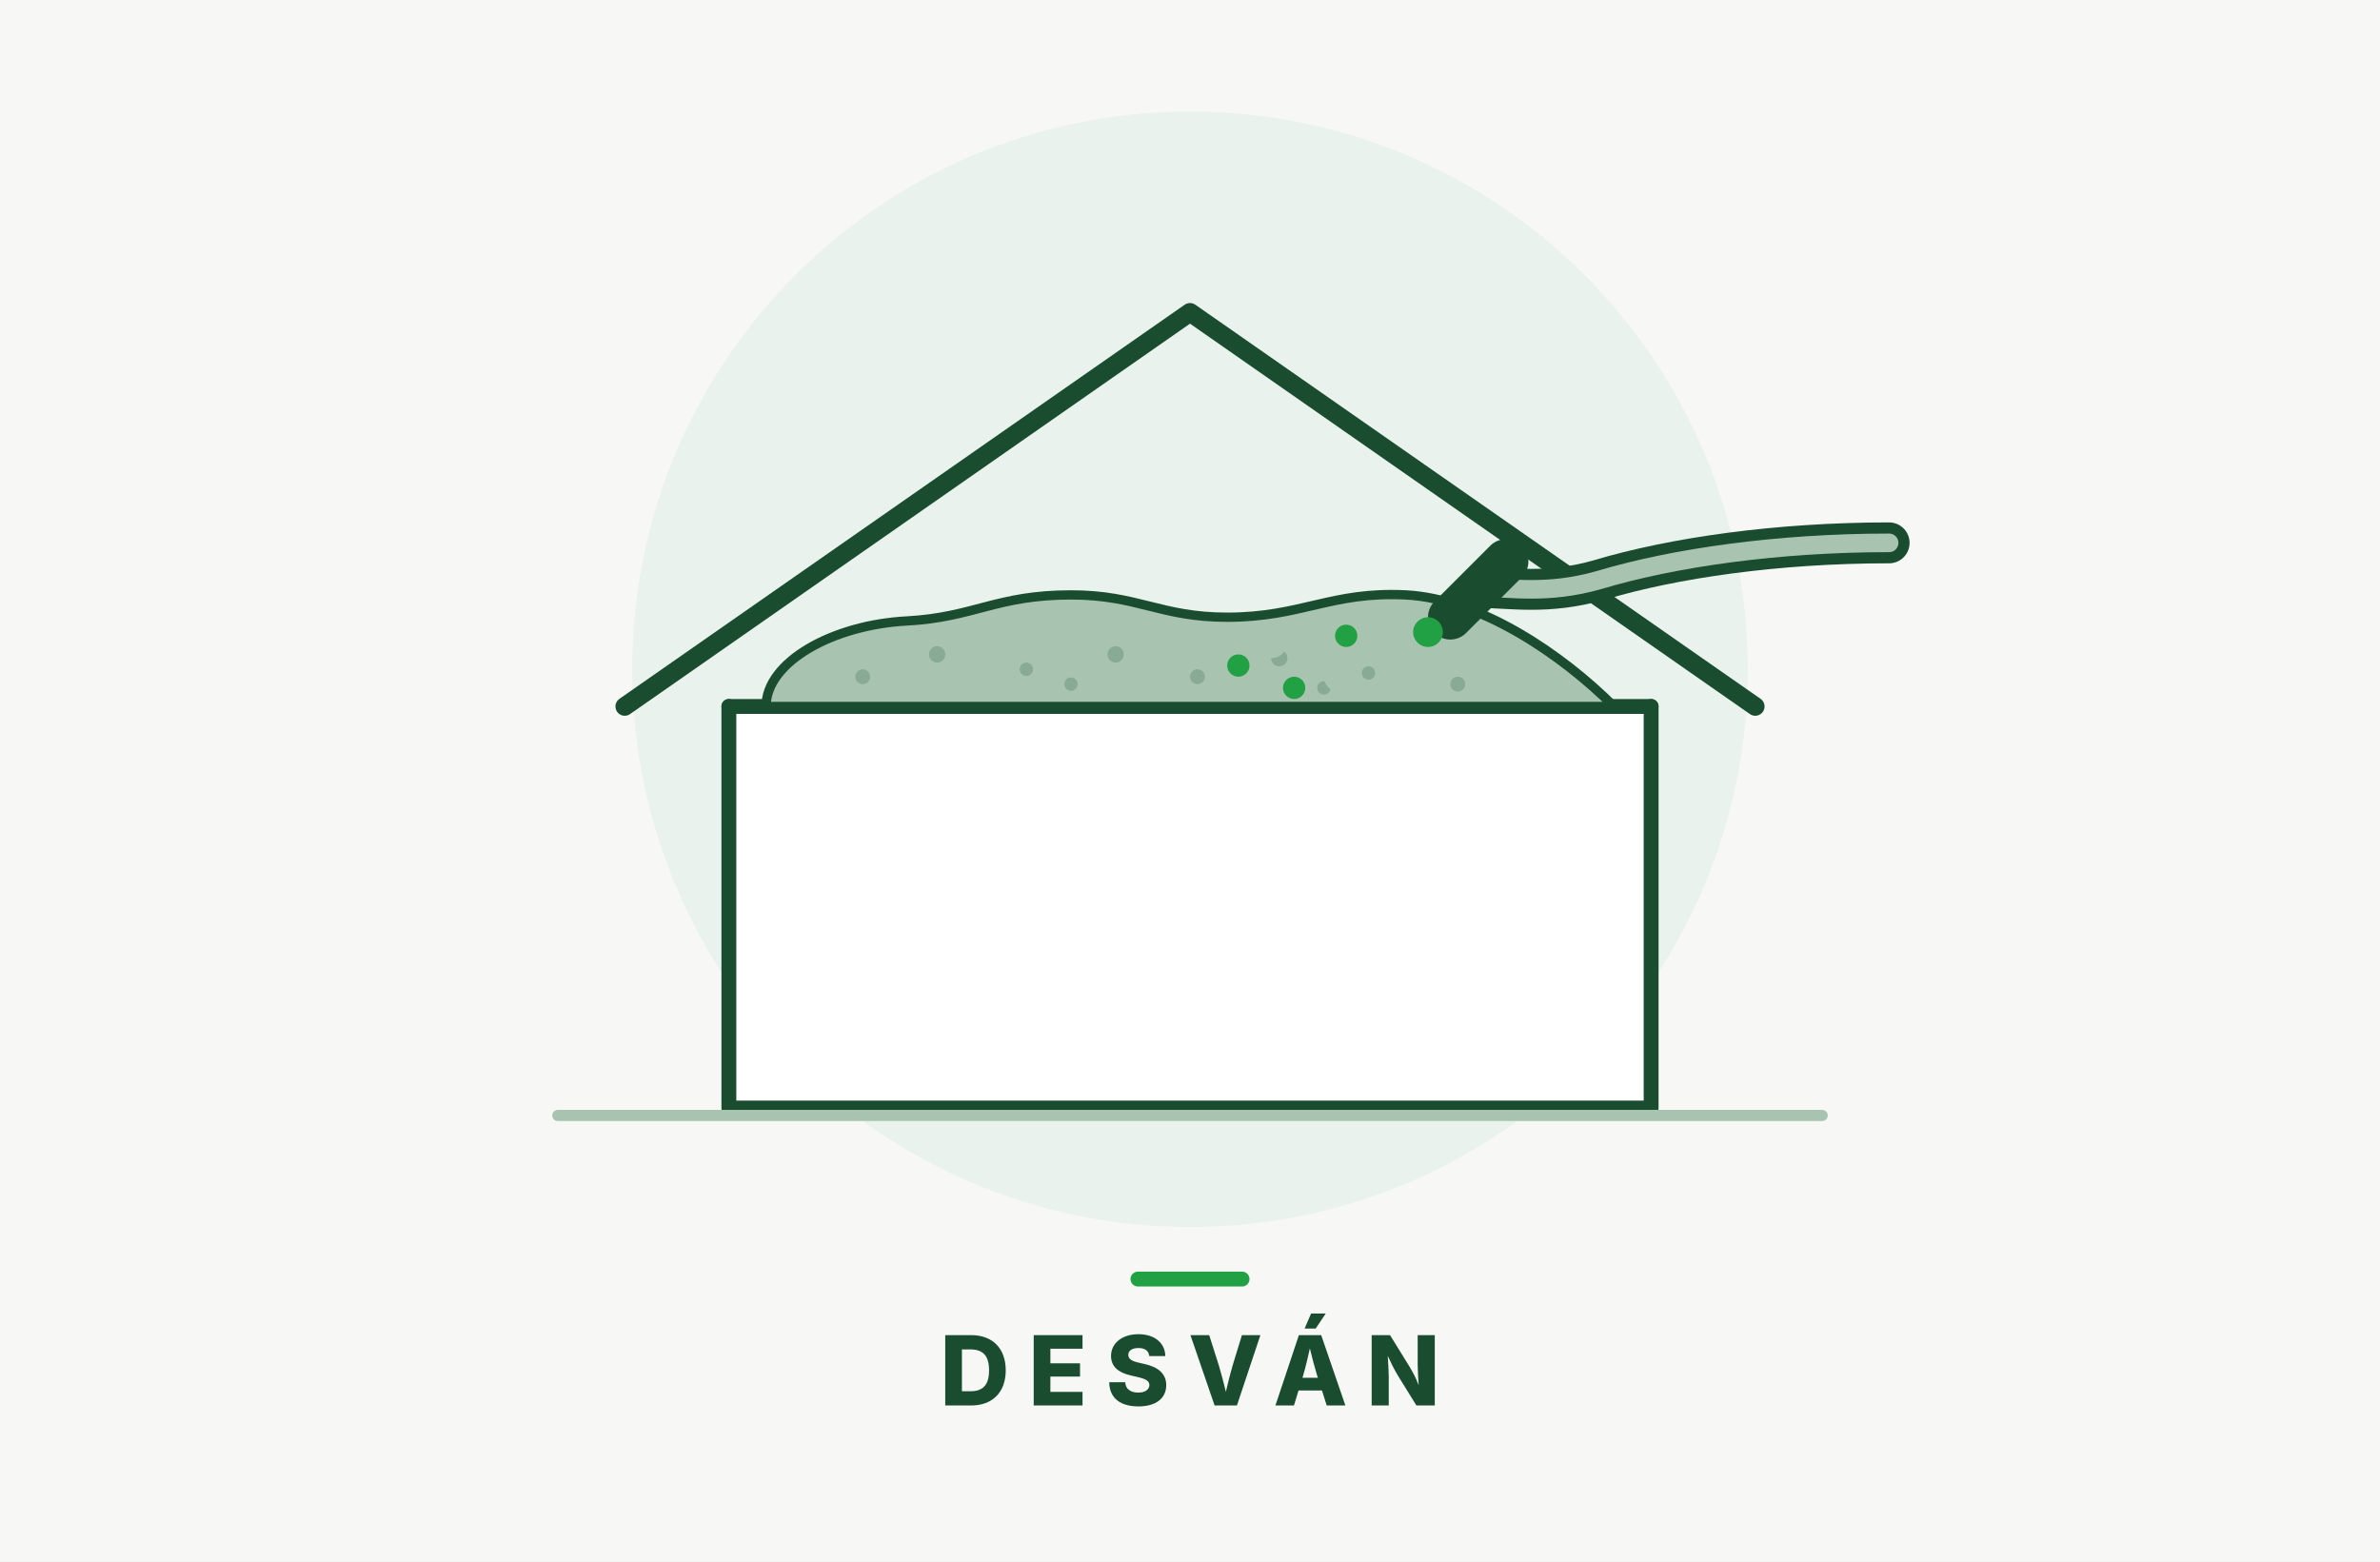
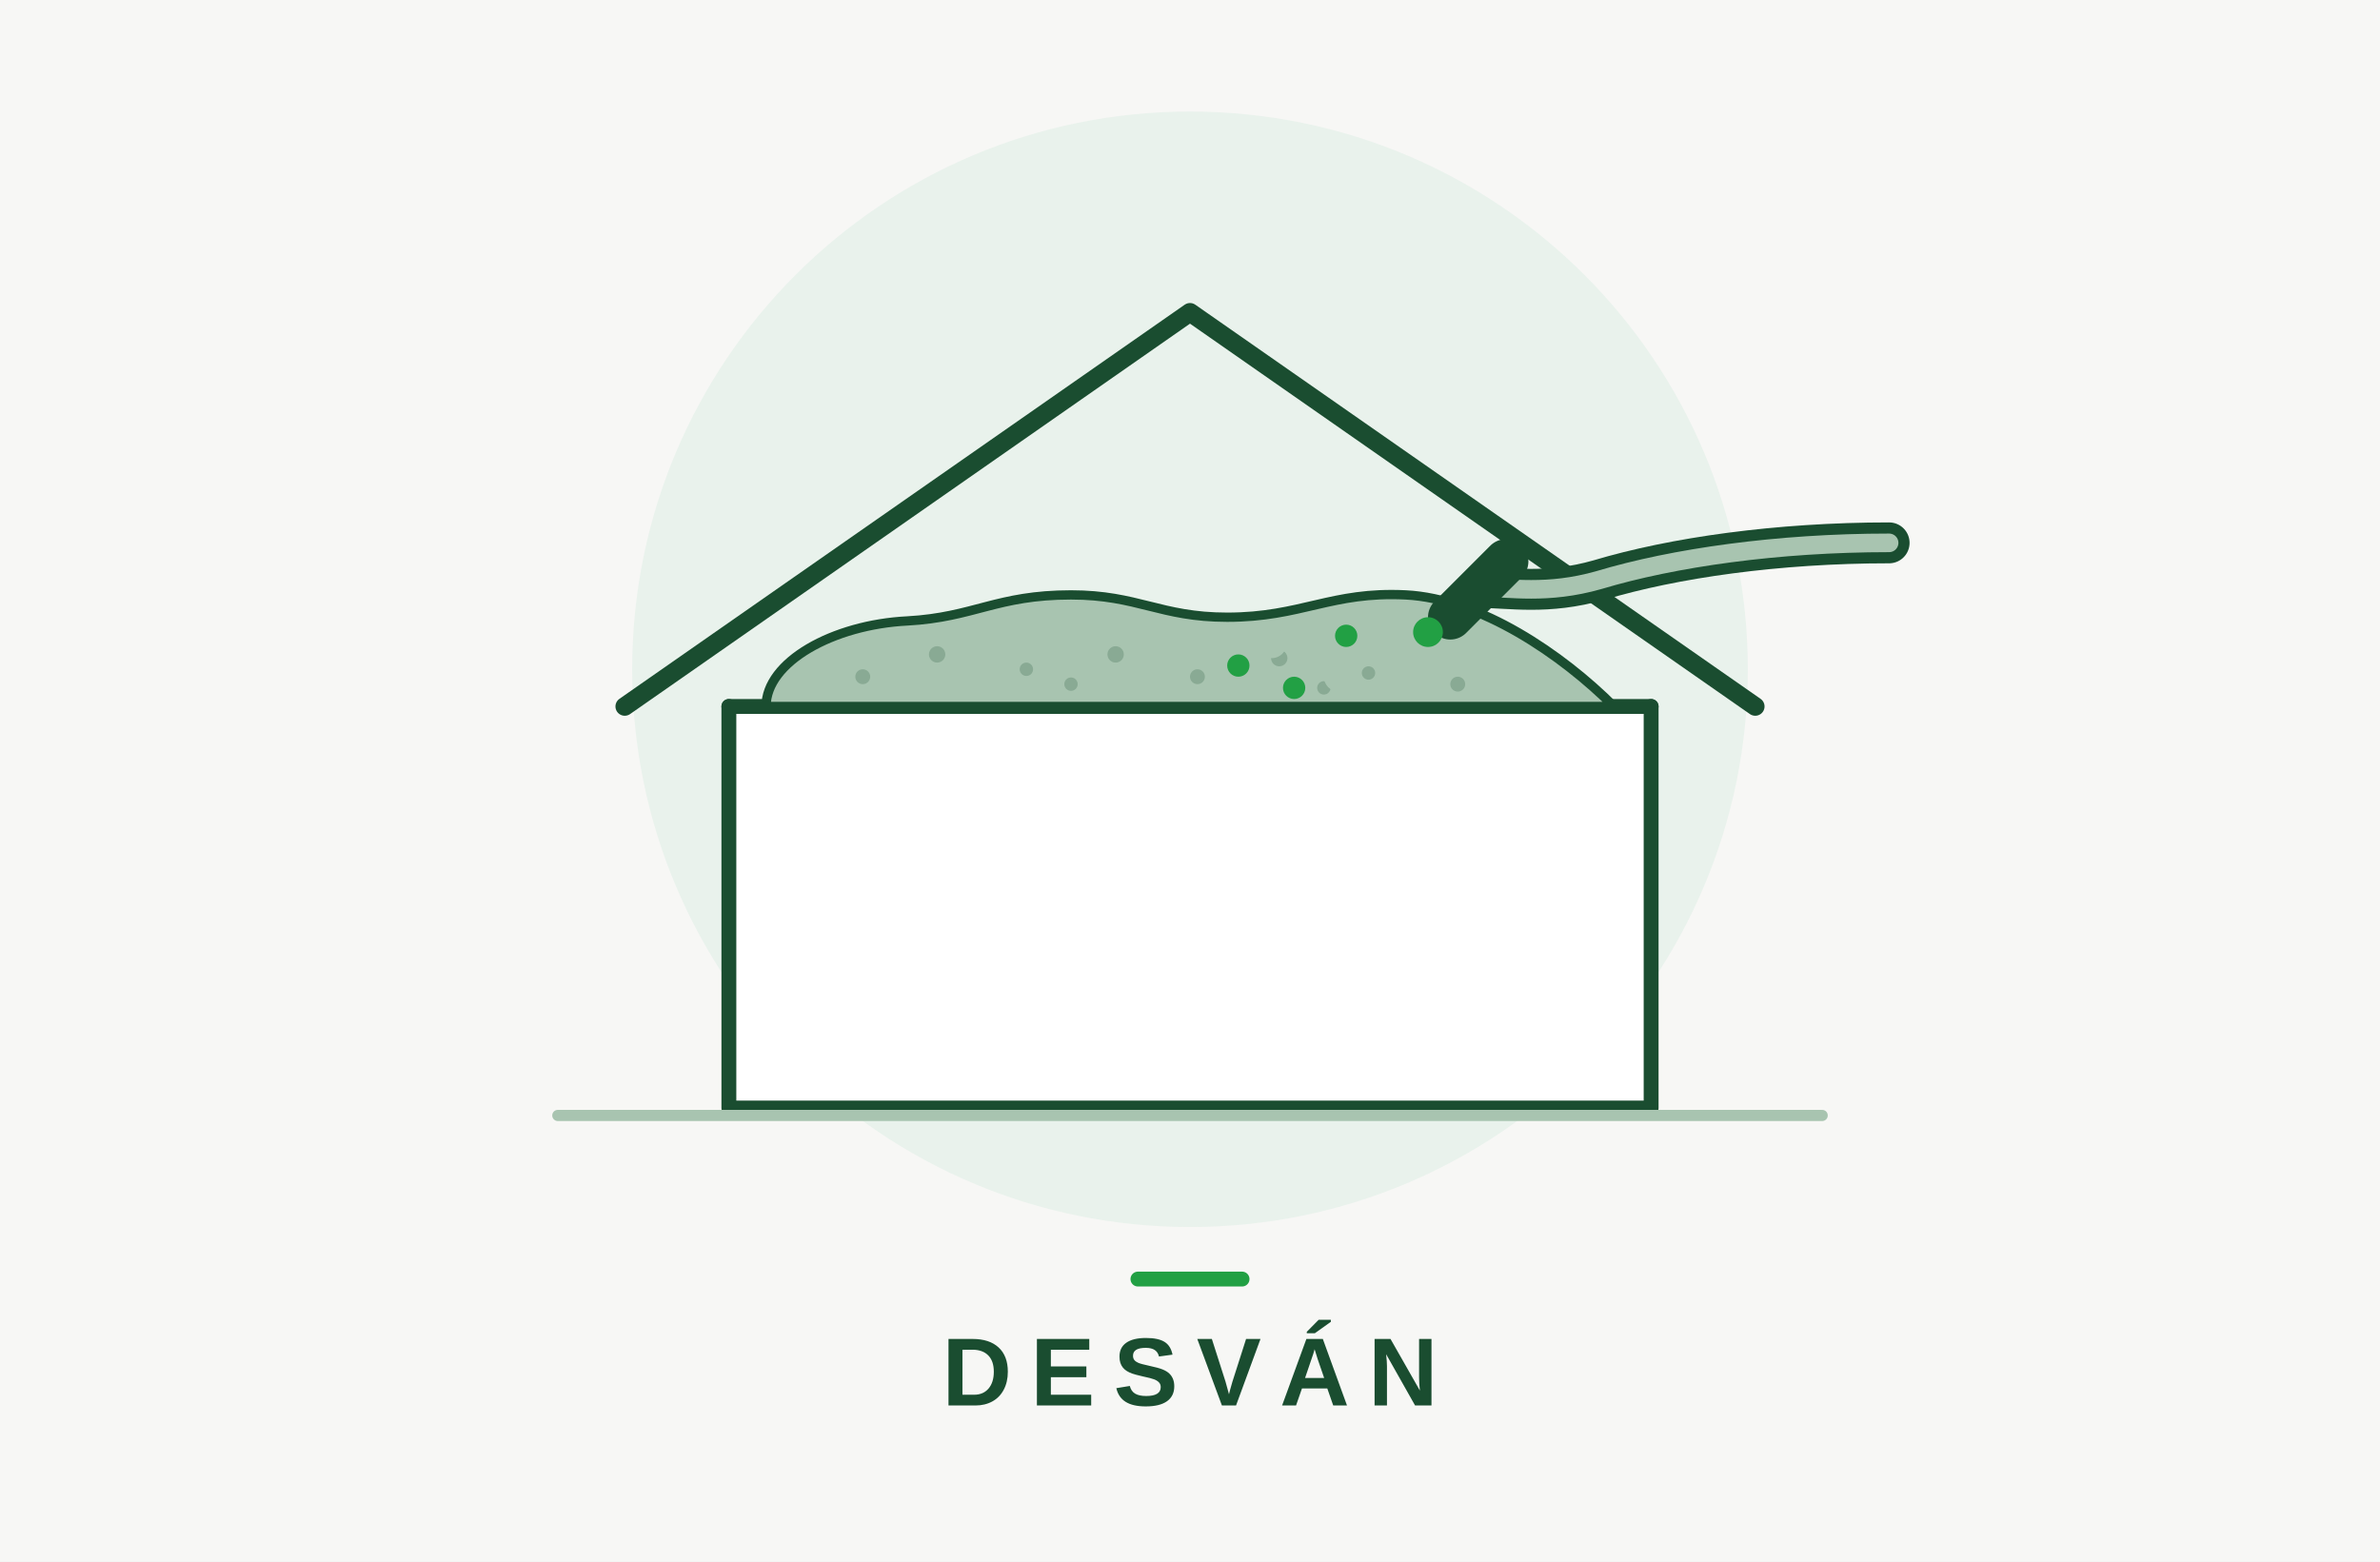
- <svg xmlns="http://www.w3.org/2000/svg" viewBox="0 0 640 420" width="640" height="420" role="img" aria-labelledby="desvan-title desvan-desc" font-family="Manrope, -apple-system, sans-serif">
+ <svg xmlns="http://www.w3.org/2000/svg" viewBox="0 0 640 420" width="640" height="420" role="img" aria-labelledby="desvan-title desvan-desc" font-family="'Source Sans 3', Arial, sans-serif">
  <rect width="640" height="420" fill="#f7f7f5" />
  <circle cx="320" cy="180" r="150" fill="#e9f2ec" />
  <path d="M196,190 L196,298 L444,298 L444,190" fill="#ffffff" stroke="#1a4d30" stroke-width="4" stroke-linejoin="round" stroke-linecap="round" />
  <line x1="196" y1="190" x2="444" y2="190" stroke="#1a4d30" stroke-width="4" stroke-linecap="round" />
  <path d="M168,190 L320,84 L472,190" fill="none" stroke="#1a4d30" stroke-width="5" stroke-linejoin="round" stroke-linecap="round" />
  <path d="M206,190 C206,178 224,168 244,167 C262,166 268,160 288,160 C306,160 312,166 330,166 C350,166 358,159 378,160 C398,161 420,176 434,190 Z" fill="#a8c4b0" stroke="#1a4d30" stroke-width="2.5" stroke-linejoin="round" />
  <g fill="#1a4d30" opacity="0.22">
    <circle cx="232" cy="182" r="2" />
    <circle cx="252" cy="176" r="2.2" />
    <circle cx="276" cy="180" r="1.8" />
    <circle cx="300" cy="176" r="2.2" />
    <circle cx="322" cy="182" r="2" />
    <circle cx="344" cy="177" r="2.2" />
    <circle cx="368" cy="181" r="1.8" />
    <circle cx="392" cy="184" r="2" />
    <circle cx="288" cy="184" r="1.8" />
    <circle cx="356" cy="185" r="1.8" />
  </g>
  <path d="M508,146 C478,146 450,150 430,156 C416,160 406,158 398,158" fill="none" stroke="#1a4d30" stroke-width="11" stroke-linecap="round" />
  <path d="M508,146 C478,146 450,150 430,156 C416,160 406,158 398,158" fill="none" stroke="#a8c4b0" stroke-width="5" stroke-linecap="round" />
  <line x1="405" y1="151" x2="390" y2="166" stroke="#1a4d30" stroke-width="12" stroke-linecap="round" />
  <g>
    <circle cx="384" cy="170" r="4" fill="#22a044" />
    <circle cx="373" cy="174" r="5" fill="#a8c4b0" />
    <circle cx="362" cy="171" r="3" fill="#22a044" />
    <circle cx="352" cy="177" r="4" fill="#a8c4b0" />
    <circle cx="342" cy="173" r="4" fill="#a8c4b0" />
    <circle cx="333" cy="179" r="3" fill="#22a044" />
    <circle cx="360" cy="182" r="4" fill="#a8c4b0" />
    <circle cx="348" cy="185" r="3" fill="#22a044" />
    <circle cx="325" cy="176" r="3" fill="#a8c4b0" />
  </g>
  <line x1="150" y1="300" x2="490" y2="300" stroke="#a8c4b0" stroke-width="3" stroke-linecap="round" />
  <line x1="306" y1="344" x2="334" y2="344" stroke="#22a044" stroke-width="4" stroke-linecap="round" />
-   <text x="320" y="378" fill="#1a4d30" font-size="26" font-weight="800" letter-spacing="5" text-anchor="middle">DESVÁN</text>
+   <text x="320" y="378" fill="#1a4d30" font-size="26" font-weight="700" letter-spacing="5" text-anchor="middle">DESVÁN</text>
</svg>
